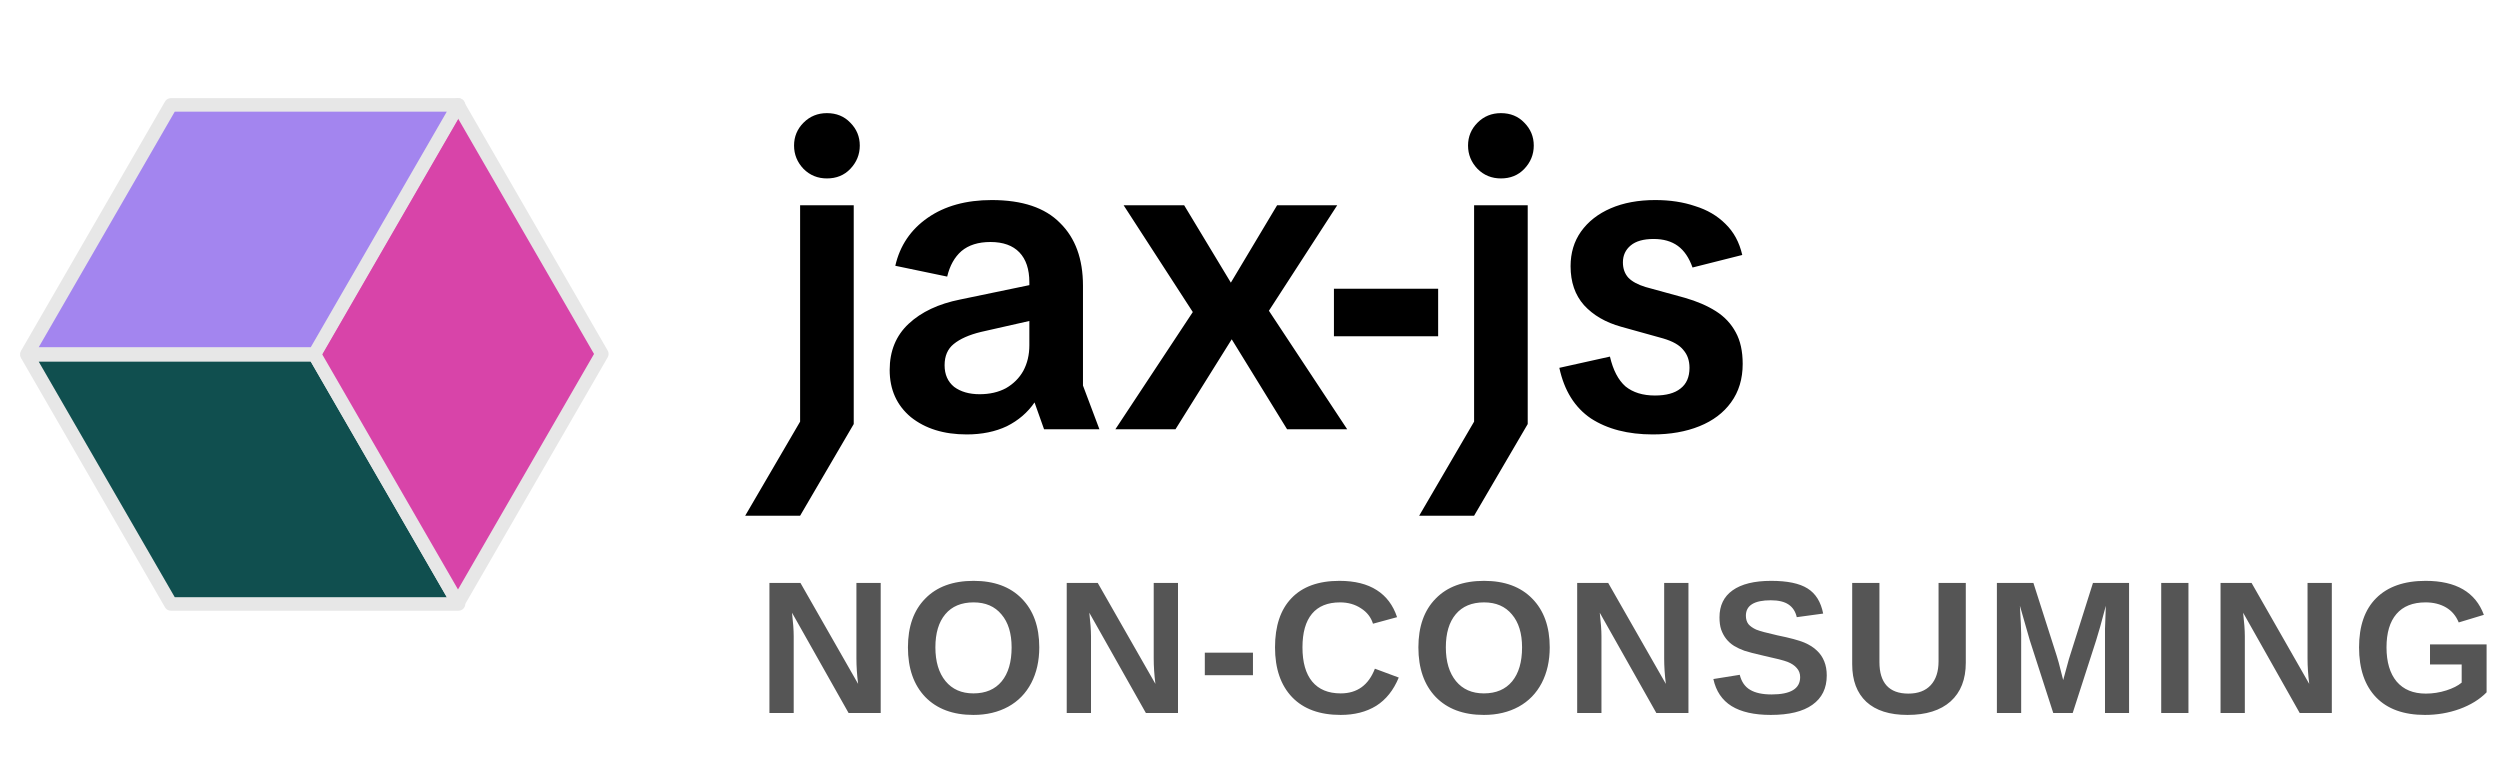
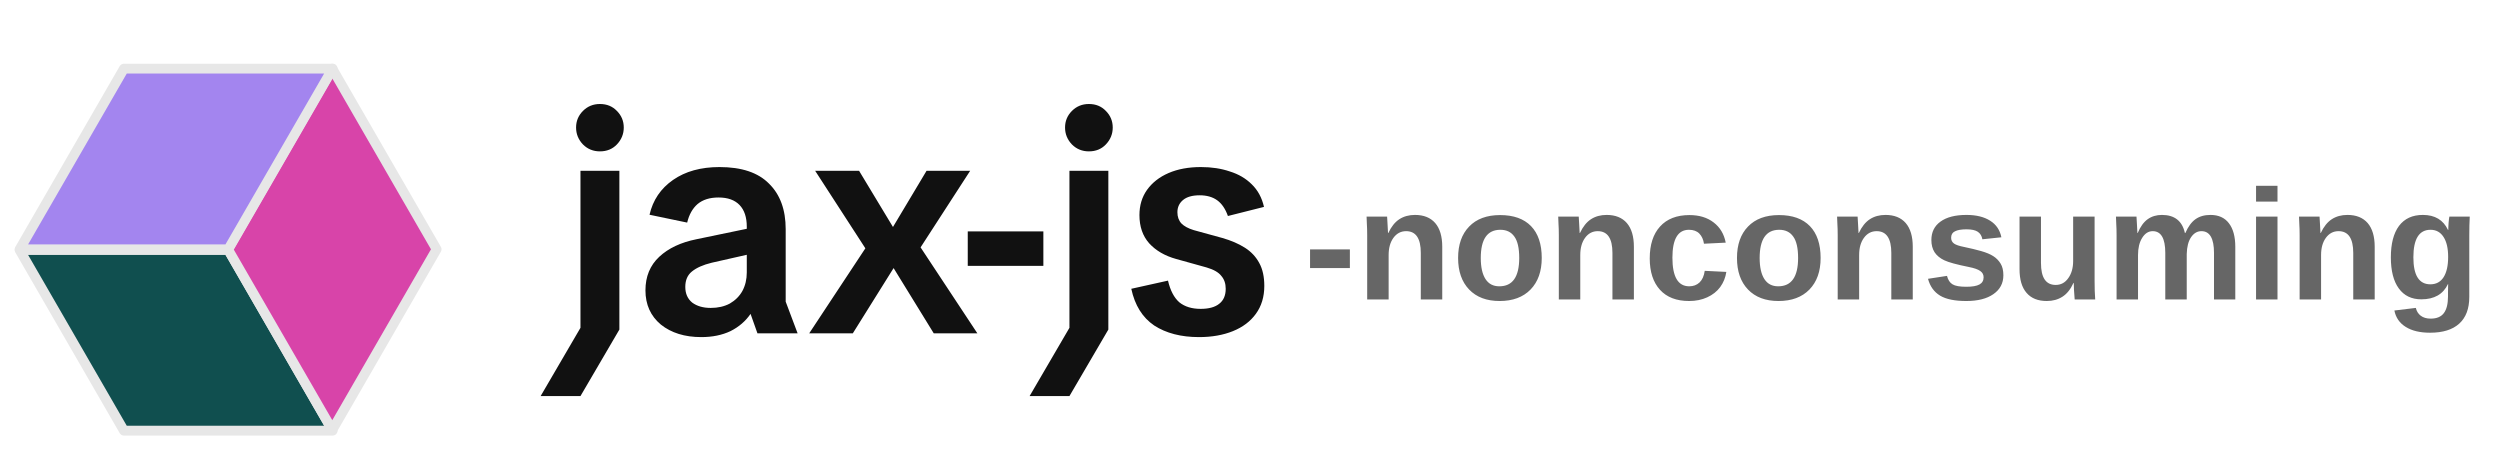
- <svg xmlns="http://www.w3.org/2000/svg" width="180" height="55" viewBox="0 0 185 55" fill="none">
-   <path d="M55.144 37.4L60.168 28.792L59.208 32.312V14.424H63.176V30.616L59.208 37.4H55.144ZM61.192 12.44C60.509 12.44 59.933 12.205 59.464 11.736C58.995 11.245 58.76 10.669 58.76 10.008C58.76 9.347 58.995 8.781 59.464 8.312C59.933 7.843 60.509 7.608 61.192 7.608C61.896 7.608 62.472 7.843 62.92 8.312C63.389 8.781 63.624 9.347 63.624 10.008C63.624 10.669 63.389 11.245 62.92 11.736C62.472 12.205 61.896 12.44 61.192 12.44ZM71.532 31.384C69.846 31.384 68.47 30.957 67.404 30.104C66.358 29.229 65.836 28.067 65.836 26.616C65.836 25.208 66.305 24.067 67.244 23.192C68.182 22.317 69.452 21.72 71.052 21.4L77.676 20.024V22.648L72.588 23.8C71.713 24.013 71.041 24.312 70.572 24.696C70.124 25.059 69.9 25.581 69.9 26.264C69.9 26.947 70.134 27.48 70.604 27.864C71.094 28.227 71.724 28.408 72.492 28.408C73.238 28.408 73.889 28.259 74.444 27.96C74.998 27.64 75.425 27.213 75.724 26.68C76.022 26.125 76.172 25.496 76.172 24.792V20.12C76.172 19.16 75.926 18.424 75.436 17.912C74.945 17.4 74.23 17.144 73.292 17.144C72.396 17.144 71.681 17.368 71.148 17.816C70.636 18.264 70.284 18.893 70.092 19.704L66.252 18.904C66.593 17.411 67.393 16.227 68.652 15.352C69.91 14.477 71.489 14.04 73.388 14.04C75.649 14.04 77.334 14.605 78.444 15.736C79.574 16.845 80.14 18.392 80.14 20.376V27.768L81.356 31H77.26L76.556 29.016C76.044 29.763 75.361 30.349 74.508 30.776C73.654 31.181 72.662 31.384 71.532 31.384ZM82.539 31L88.267 22.328L83.147 14.424H87.627L91.083 20.152L94.507 14.424H98.955L93.899 22.232L99.691 31H95.243L91.147 24.344L86.987 31H82.539ZM98.711 24.12V20.6H106.423V24.12H98.711ZM105.019 37.4L110.043 28.792L109.083 32.312V14.424H113.051V30.616L109.083 37.4H105.019ZM111.067 12.44C110.384 12.44 109.808 12.205 109.339 11.736C108.87 11.245 108.635 10.669 108.635 10.008C108.635 9.347 108.87 8.781 109.339 8.312C109.808 7.843 110.384 7.608 111.067 7.608C111.771 7.608 112.347 7.843 112.795 8.312C113.264 8.781 113.499 9.347 113.499 10.008C113.499 10.669 113.264 11.245 112.795 11.736C112.347 12.205 111.771 12.44 111.067 12.44ZM122.303 31.384C120.468 31.384 118.943 30.989 117.727 30.2C116.532 29.389 115.753 28.141 115.391 26.456L119.135 25.624C119.369 26.627 119.753 27.363 120.287 27.832C120.841 28.28 121.567 28.504 122.463 28.504C123.295 28.504 123.924 28.333 124.351 27.992C124.799 27.651 125.023 27.139 125.023 26.456C125.023 25.923 124.873 25.485 124.575 25.144C124.297 24.781 123.796 24.493 123.071 24.28L119.967 23.416C118.815 23.096 117.897 22.563 117.215 21.816C116.553 21.069 116.223 20.109 116.223 18.936C116.223 17.955 116.479 17.101 116.991 16.376C117.524 15.629 118.26 15.053 119.199 14.648C120.137 14.243 121.236 14.04 122.495 14.04C123.583 14.04 124.564 14.189 125.439 14.488C126.335 14.765 127.081 15.203 127.679 15.8C128.297 16.397 128.713 17.165 128.927 18.104L125.247 19.032C124.991 18.307 124.628 17.773 124.159 17.432C123.689 17.091 123.092 16.92 122.367 16.92C121.62 16.92 121.055 17.08 120.671 17.4C120.287 17.72 120.095 18.136 120.095 18.648C120.095 19.117 120.233 19.501 120.511 19.8C120.788 20.077 121.204 20.301 121.759 20.472L124.671 21.272C125.567 21.528 126.335 21.859 126.975 22.264C127.615 22.669 128.105 23.192 128.447 23.832C128.788 24.451 128.959 25.229 128.959 26.168C128.959 27.277 128.671 28.227 128.095 29.016C127.54 29.784 126.761 30.371 125.759 30.776C124.756 31.181 123.604 31.384 122.303 31.384Z" fill="black" />
+ <svg xmlns="http://www.w3.org/2000/svg" width="255" height="47" viewBox="0 0 255 47" fill="none">
+   <style>
+   .jx-text { fill: #111; }
+   .jx-suffix { fill: #666; }
+   @media (prefers-color-scheme: dark) {
+     .jx-text { fill: #e0e0e0; }
+     .jx-suffix { fill: #aaa; }
+   }
+ </style>
+   <g transform="translate(0, 3)">
+     <path d="M55.144 37.4L60.168 28.792L59.208 32.312V14.424H63.176V30.616L59.208 37.4H55.144ZM61.192 12.44C60.509 12.44 59.933 12.205 59.464 11.736C58.995 11.245 58.76 10.669 58.76 10.008C58.76 9.347 58.995 8.781 59.464 8.312C59.933 7.843 60.509 7.608 61.192 7.608C61.896 7.608 62.472 7.843 62.92 8.312C63.389 8.781 63.624 9.347 63.624 10.008C63.624 10.669 63.389 11.245 62.92 11.736C62.472 12.205 61.896 12.44 61.192 12.44ZM71.532 31.384C69.846 31.384 68.47 30.957 67.404 30.104C66.358 29.229 65.836 28.067 65.836 26.616C65.836 25.208 66.305 24.067 67.244 23.192C68.182 22.317 69.452 21.72 71.052 21.4L77.676 20.024V22.648L72.588 23.8C71.713 24.013 71.041 24.312 70.572 24.696C70.124 25.059 69.9 25.581 69.9 26.264C69.9 26.947 70.134 27.48 70.604 27.864C71.094 28.227 71.724 28.408 72.492 28.408C73.238 28.408 73.889 28.259 74.444 27.96C74.998 27.64 75.425 27.213 75.724 26.68C76.022 26.125 76.172 25.496 76.172 24.792V20.12C76.172 19.16 75.926 18.424 75.436 17.912C74.945 17.4 74.23 17.144 73.292 17.144C72.396 17.144 71.681 17.368 71.148 17.816C70.636 18.264 70.284 18.893 70.092 19.704L66.252 18.904C66.593 17.411 67.393 16.227 68.652 15.352C69.91 14.477 71.489 14.04 73.388 14.04C75.649 14.04 77.334 14.605 78.444 15.736C79.574 16.845 80.14 18.392 80.14 20.376V27.768L81.356 31H77.26L76.556 29.016C76.044 29.763 75.361 30.349 74.508 30.776C73.654 31.181 72.662 31.384 71.532 31.384ZM82.539 31L88.267 22.328L83.147 14.424H87.627L91.083 20.152L94.507 14.424H98.955L93.899 22.232L99.691 31H95.243L91.147 24.344L86.987 31H82.539ZM98.711 24.12V20.6H106.423V24.12H98.711ZM105.019 37.4L110.043 28.792L109.083 32.312V14.424H113.051V30.616L109.083 37.4H105.019ZM111.067 12.44C110.384 12.44 109.808 12.205 109.339 11.736C108.87 11.245 108.635 10.669 108.635 10.008C108.635 9.347 108.87 8.781 109.339 8.312C109.808 7.843 110.384 7.608 111.067 7.608C111.771 7.608 112.347 7.843 112.795 8.312C113.264 8.781 113.499 9.347 113.499 10.008C113.499 10.669 113.264 11.245 112.795 11.736C112.347 12.205 111.771 12.44 111.067 12.44ZM122.303 31.384C120.468 31.384 118.943 30.989 117.727 30.2C116.532 29.389 115.753 28.141 115.391 26.456L119.135 25.624C119.369 26.627 119.753 27.363 120.287 27.832C120.841 28.28 121.567 28.504 122.463 28.504C123.295 28.504 123.924 28.333 124.351 27.992C124.799 27.651 125.023 27.139 125.023 26.456C125.023 25.923 124.873 25.485 124.575 25.144C124.297 24.781 123.796 24.493 123.071 24.28L119.967 23.416C118.815 23.096 117.897 22.563 117.215 21.816C116.553 21.069 116.223 20.109 116.223 18.936C116.223 17.955 116.479 17.101 116.991 16.376C117.524 15.629 118.26 15.053 119.199 14.648C120.137 14.243 121.236 14.04 122.495 14.04C123.583 14.04 124.564 14.189 125.439 14.488C126.335 14.765 127.081 15.203 127.679 15.8C128.297 16.397 128.713 17.165 128.927 18.104L125.247 19.032C124.991 18.307 124.628 17.773 124.159 17.432C123.689 17.091 123.092 16.92 122.367 16.92C121.62 16.92 121.055 17.08 120.671 17.4C120.287 17.72 120.095 18.136 120.095 18.648C120.095 19.117 120.233 19.501 120.511 19.8C120.788 20.077 121.204 20.301 121.759 20.472L124.671 21.272C125.567 21.528 126.335 21.859 126.975 22.264C127.615 22.669 128.105 23.192 128.447 23.832C128.788 24.451 128.959 25.229 128.959 26.168C128.959 27.277 128.671 28.227 128.095 29.016C127.54 29.784 126.761 30.371 125.759 30.776C124.756 31.181 123.604 31.384 122.303 31.384Z" class="jx-text" />
+     <text x="133" y="22" font-family="Arial, Helvetica, sans-serif" font-weight="bold" font-size="16" class="jx-suffix" dominant-baseline="central">-nonconsuming</text>
+   </g>
  <g transform="translate(0, 4)">
    <path d="M23.286 21.5H2L12.643 39.928H33.929L23.286 21.5Z" fill="#104F4F" stroke="#E7E7E7" stroke-linejoin="round" />
    <path d="M23.25 21.428L33.893 3L44.536 21.428L33.893 39.857L23.25 21.428Z" fill="#D844A9" stroke="#E7E7E7" stroke-linejoin="round" />
    <path d="M12.643 3L2 21.428H23.286L33.929 3H12.643Z" fill="#A385EF" stroke="#E7E7E7" stroke-linejoin="round" />
  </g>
-   <text x="56" y="52" font-family="Arial, Helvetica, sans-serif" font-weight="bold" font-size="14" fill="#555" letter-spacing="0.5">NON-CONSUMING</text>
</svg>
